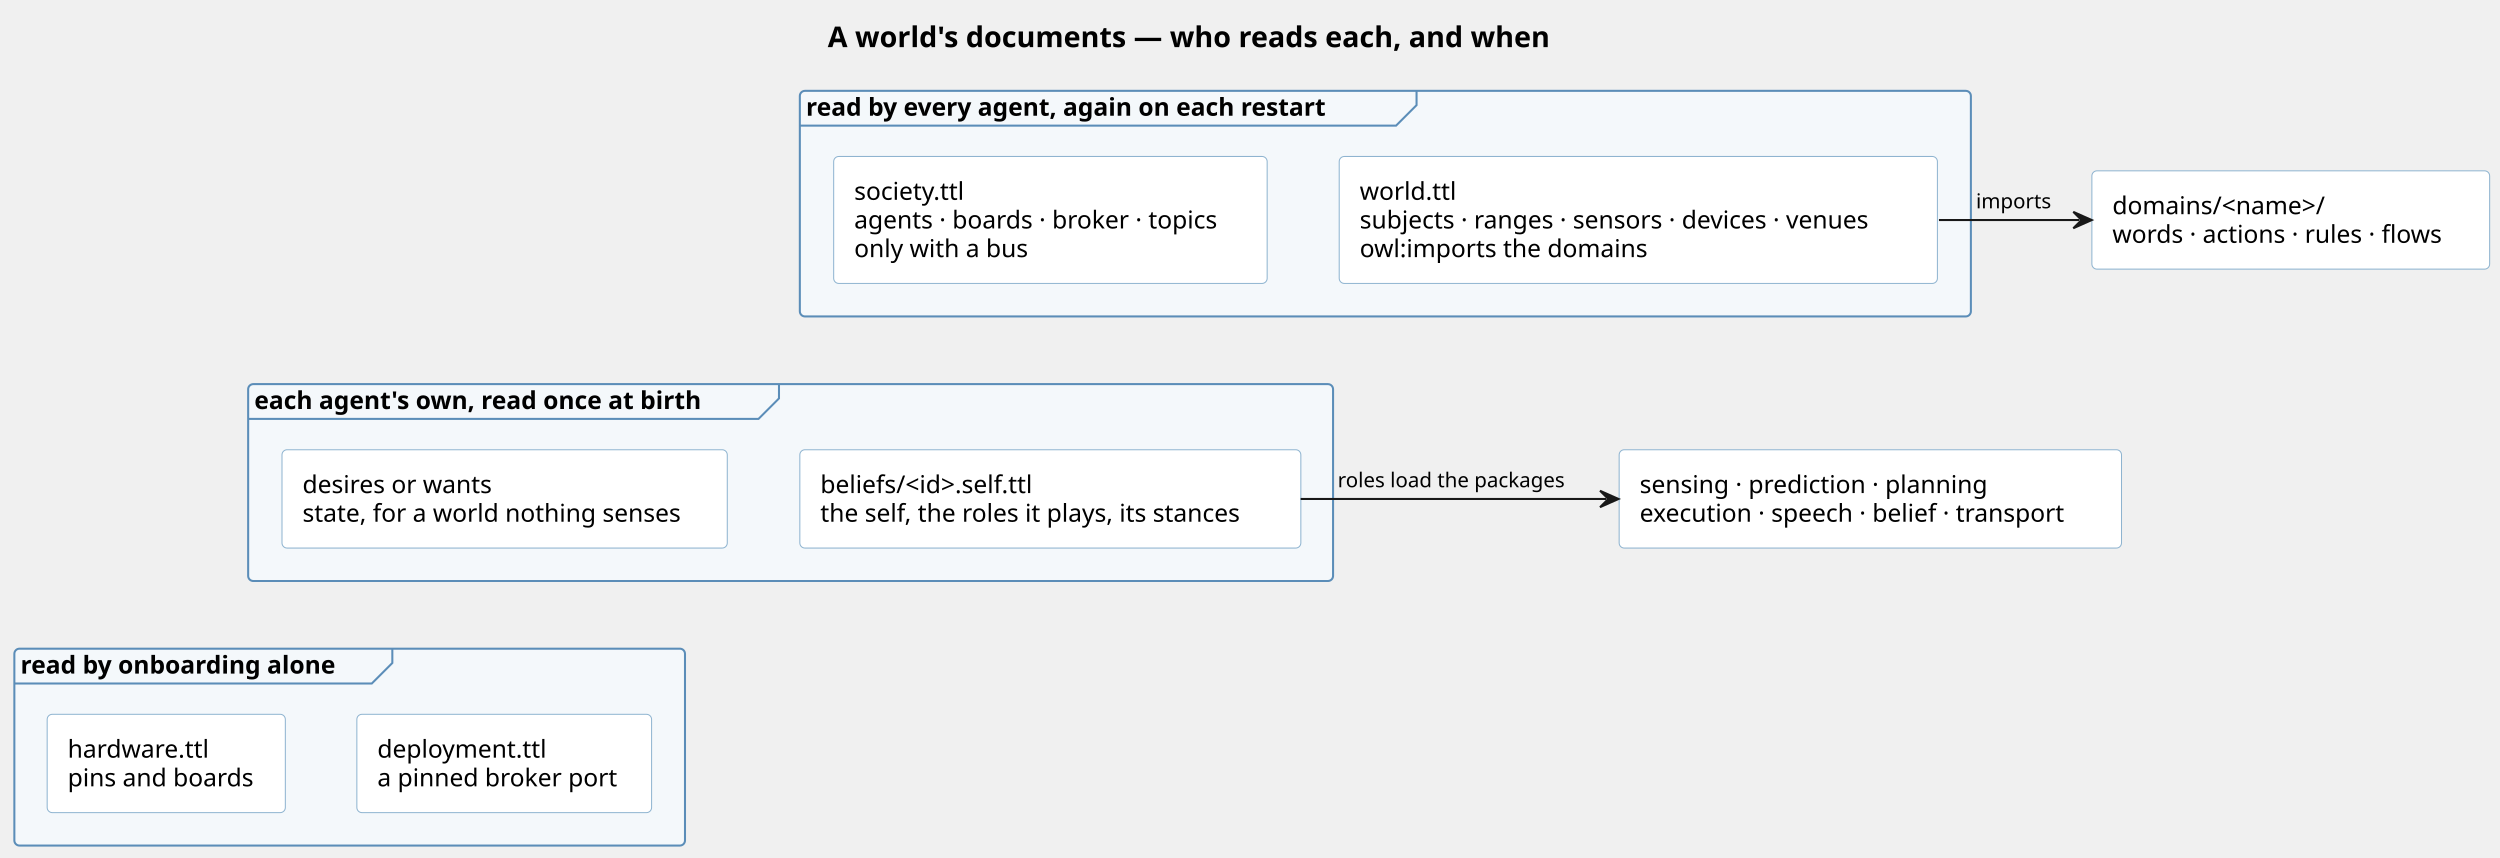
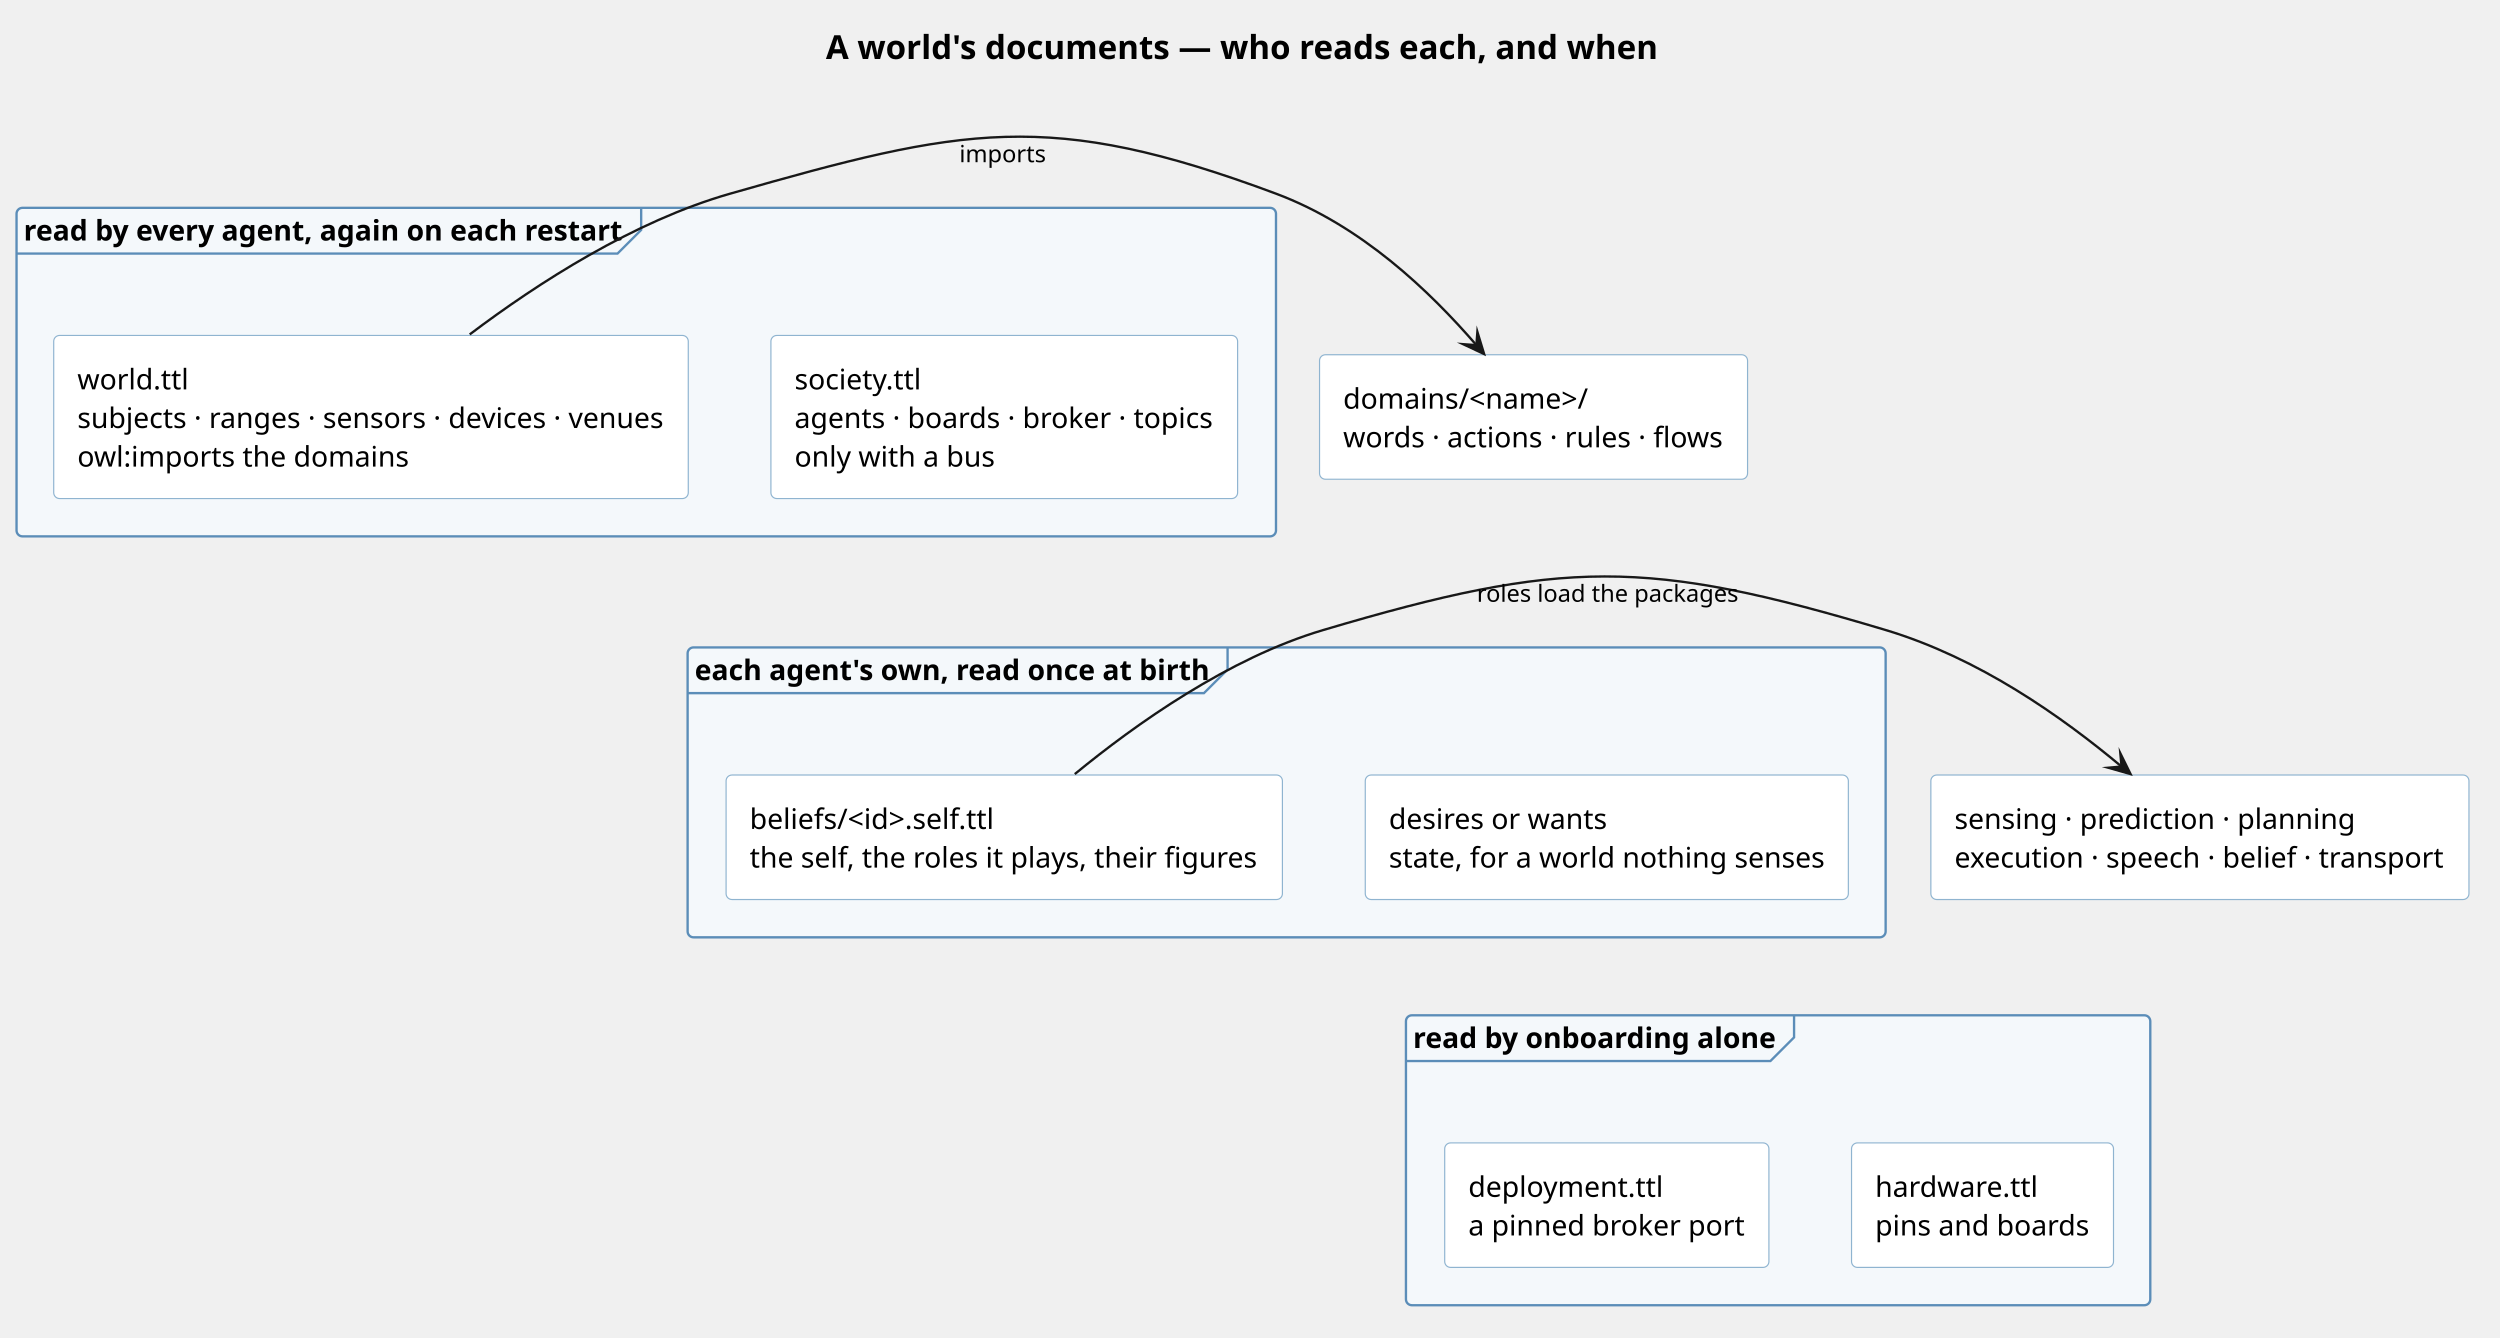
- <svg xmlns="http://www.w3.org/2000/svg" contentStyleType="text/css" data-diagram-type="DESCRIPTION" height="418px" preserveAspectRatio="none" style="width:1219px;height:418px;background:#FFFFFF;" version="1.1" viewBox="0 0 1219 418" width="1219px" zoomAndPan="magnify">
+ <svg xmlns="http://www.w3.org/2000/svg" version="1.1" data-diagram-type="DESCRIPTION" style="width:1058px;height:566px;background:#FFFFFF;" width="1058px" height="566px" viewBox="0 0 1058 566" zoomAndPan="magnify" preserveAspectRatio="none" contentStyleType="text/css">
  <defs />
-   <g>
+   <g font-family="sans-serif" lengthAdjust="spacing">
    <g class="title" data-source-line="1">
-       <text fill="#000000" font-family="sans-serif" font-size="14" font-weight="bold" lengthAdjust="spacing" textLength="398.747" x="403.603" y="22.995">A world's documents — who reads each, and when</text>
+       <text x="349.524" y="24.966" fill="#000" font-size="14" textLength="352.813" font-weight="700">A world's documents — who reads each, and when</text>
    </g>
-     <g class="cluster" data-entity="read by every agent. again on each restart" data-source-line="16" data-uid="ent0002" id="cluster_read by every agent. again on each restart">
-       <rect fill="#F4F8FB" height="110" rx="2.5" ry="2.5" style="stroke:#5B8DB8;stroke-width:1;" width="571" x="390" y="44.297" />
-       <path d="M690.713,44.297 L690.713,51.266 L680.713,61.266 L390,61.266" fill="none" style="stroke:#5B8DB8;stroke-width:1;" />
-       <text fill="#000000" font-family="sans-serif" font-size="12" font-weight="bold" lengthAdjust="spacing" textLength="290.713" x="393" y="56.435">read by every agent, again on each restart</text>
+     <g class="cluster" data-qualified-name="read by every agent. again on each restart" id="ent0001" data-source-line="16">
+       <rect x="7" y="87.958" width="533" height="139.03" fill="#F4F8FB" style="stroke:#5B8DB8;stroke-width:1;" rx="2.5" ry="2.5" />
+       <path d="M271.342,87.958 L271.342,97.302 L261.342,107.302 L7,107.302" style="stroke:#5B8DB8;stroke-width:1;" fill="none" />
+       <text x="10" y="101.786" fill="#000" font-size="12" textLength="254.342" font-weight="700">read by every agent, again on each restart</text>
    </g>
-     <g class="cluster" data-entity="each agent.s own. read once at birth" data-source-line="20" data-uid="ent0005" id="cluster_each agent.s own. read once at birth">
-       <rect fill="#F4F8FB" height="96" rx="2.5" ry="2.5" style="stroke:#5B8DB8;stroke-width:1;" width="529" x="121" y="187.297" />
-       <path d="M379.83,187.297 L379.83,194.266 L369.83,204.266 L121,204.266" fill="none" style="stroke:#5B8DB8;stroke-width:1;" />
-       <text fill="#000000" font-family="sans-serif" font-size="12" font-weight="bold" lengthAdjust="spacing" textLength="248.83" x="124" y="199.435">each agent's own, read once at birth</text>
+     <g class="cluster" data-qualified-name="each agent.s own. read once at birth" id="ent0004" data-source-line="20">
+       <rect x="291" y="273.988" width="507" height="122.69" fill="#F4F8FB" style="stroke:#5B8DB8;stroke-width:1;" rx="2.5" ry="2.5" />
+       <path d="M519.51,273.988 L519.51,283.332 L509.51,293.332 L291,293.332" style="stroke:#5B8DB8;stroke-width:1;" fill="none" />
+       <text x="294" y="287.816" fill="#000" font-size="12" textLength="218.51" font-weight="700">each agent's own, read once at birth</text>
    </g>
-     <g class="cluster" data-entity="read by onboarding alone" data-source-line="24" data-uid="ent0008" id="cluster_read by onboarding alone">
-       <rect fill="#F4F8FB" height="96" rx="2.5" ry="2.5" style="stroke:#5B8DB8;stroke-width:1;" width="327" x="7" y="316.297" />
-       <path d="M191.299,316.297 L191.299,323.266 L181.299,333.266 L7,333.266" fill="none" style="stroke:#5B8DB8;stroke-width:1;" />
-       <text fill="#000000" font-family="sans-serif" font-size="12" font-weight="bold" lengthAdjust="spacing" textLength="174.299" x="10" y="328.435">read by onboarding alone</text>
+     <g class="cluster" data-qualified-name="read by onboarding alone" id="ent0007" data-source-line="24">
+       <rect x="595" y="429.678" width="315" height="122.69" fill="#F4F8FB" style="stroke:#5B8DB8;stroke-width:1;" rx="2.5" ry="2.5" />
+       <path d="M759.249,429.678 L759.249,439.022 L749.249,449.022 L595,449.022" style="stroke:#5B8DB8;stroke-width:1;" fill="none" />
+       <text x="598" y="443.506" fill="#000" font-size="12" textLength="154.249" font-weight="700">read by onboarding alone</text>
    </g>
-     <g class="entity" data-entity="W" data-source-line="17" data-uid="ent0003" id="entity_W">
-       <rect fill="#FFFFFF" height="61.906" rx="2.5" ry="2.5" style="stroke:#8FB4D0;stroke-width:0.5;" width="291.682" x="653" y="76.297" />
-       <text fill="#000000" font-family="sans-serif" font-size="12" lengthAdjust="spacing" textLength="49.6" x="663" y="97.436">world.ttl</text>
-       <text fill="#000000" font-family="sans-serif" font-size="12" lengthAdjust="spacing" textLength="271.682" x="663" y="111.404">subjects · ranges · sensors · devices · venues</text>
-       <text fill="#000000" font-family="sans-serif" font-size="12" lengthAdjust="spacing" textLength="148.922" x="663" y="125.373">owl:imports the domains</text>
+     <g class="entity" data-qualified-name="read by every agent. again on each restart.W" id="ent0002" data-source-line="17">
+       <rect x="22.73" y="141.958" width="268.546" height="69.032" fill="#FFF" style="stroke:#8FB4D0;stroke-width:0.5;" rx="2.5" ry="2.5" />
+       <text x="32.73" y="164.786" fill="#000" font-size="12" textLength="47.1">world.ttl</text>
+       <text x="32.73" y="181.13" fill="#000" font-size="12" textLength="248.546">subjects · ranges · sensors · devices · venues</text>
+       <text x="32.73" y="197.474" fill="#000" font-size="12" textLength="140.605">owl:imports the domains</text>
    </g>
-     <g class="entity" data-entity="S" data-source-line="18" data-uid="ent0004" id="entity_S">
-       <rect fill="#FFFFFF" height="61.906" rx="2.5" ry="2.5" style="stroke:#8FB4D0;stroke-width:0.5;" width="211.367" x="406.5" y="76.297" />
-       <text fill="#000000" font-family="sans-serif" font-size="12" lengthAdjust="spacing" textLength="59.273" x="416.5" y="97.436">society.ttl</text>
-       <text fill="#000000" font-family="sans-serif" font-size="12" lengthAdjust="spacing" textLength="191.367" x="416.5" y="111.404">agents · boards · broker · topics</text>
-       <text fill="#000000" font-family="sans-serif" font-size="12" lengthAdjust="spacing" textLength="91.113" x="416.5" y="125.373">only with a bus</text>
+     <g class="entity" data-qualified-name="read by every agent. again on each restart.S" id="ent0003" data-source-line="18">
+       <rect x="326.25" y="141.958" width="197.505" height="69.032" fill="#FFF" style="stroke:#8FB4D0;stroke-width:0.5;" rx="2.5" ry="2.5" />
+       <text x="336.25" y="164.786" fill="#000" font-size="12" textLength="54.06">society.ttl</text>
+       <text x="336.25" y="181.13" fill="#000" font-size="12" textLength="177.505">agents · boards · broker · topics</text>
+       <text x="336.25" y="197.474" fill="#000" font-size="12" textLength="84.805">only with a bus</text>
    </g>
-     <g class="entity" data-entity="SELF" data-source-line="21" data-uid="ent0006" id="entity_SELF">
-       <rect fill="#FFFFFF" height="47.938" rx="2.5" ry="2.5" style="stroke:#8FB4D0;stroke-width:0.5;" width="244.291" x="390" y="219.297" />
-       <text fill="#000000" font-family="sans-serif" font-size="12" lengthAdjust="spacing" textLength="116.197" x="400" y="240.435">beliefs/&lt;id&gt;.self.ttl</text>
-       <text fill="#000000" font-family="sans-serif" font-size="12" lengthAdjust="spacing" textLength="224.291" x="400" y="254.404">the self, the roles it plays, its stances</text>
+     <g class="entity" data-qualified-name="each agent.s own. read once at birth.SELF" id="ent0005" data-source-line="21">
+       <rect x="307.28" y="327.988" width="235.438" height="52.688" fill="#FFF" style="stroke:#8FB4D0;stroke-width:0.5;" rx="2.5" ry="2.5" />
+       <text x="317.28" y="350.816" fill="#000" font-size="12" textLength="103.585">beliefs/&lt;id&gt;.self.ttl</text>
+       <text x="317.28" y="367.16" fill="#000" font-size="12" textLength="215.438">the self, the roles it plays, their figures</text>
    </g>
-     <g class="entity" data-entity="DES" data-source-line="22" data-uid="ent0007" id="entity_DES">
-       <rect fill="#FFFFFF" height="47.938" rx="2.5" ry="2.5" style="stroke:#8FB4D0;stroke-width:0.5;" width="217.121" x="137.5" y="219.297" />
-       <text fill="#000000" font-family="sans-serif" font-size="12" lengthAdjust="spacing" textLength="98.789" x="147.5" y="240.435">desires or wants</text>
-       <text fill="#000000" font-family="sans-serif" font-size="12" lengthAdjust="spacing" textLength="197.121" x="147.5" y="254.404">state, for a world nothing senses</text>
+     <g class="entity" data-qualified-name="each agent.s own. read once at birth.DES" id="ent0006" data-source-line="22">
+       <rect x="577.78" y="327.988" width="204.441" height="52.688" fill="#FFF" style="stroke:#8FB4D0;stroke-width:0.5;" rx="2.5" ry="2.5" />
+       <text x="587.78" y="350.816" fill="#000" font-size="12" textLength="92.581">desires or wants</text>
+       <text x="587.78" y="367.16" fill="#000" font-size="12" textLength="184.441">state, for a world nothing senses</text>
    </g>
-     <g class="entity" data-entity="DEP" data-source-line="25" data-uid="ent0009" id="entity_DEP">
-       <rect fill="#FFFFFF" height="47.938" rx="2.5" ry="2.5" style="stroke:#8FB4D0;stroke-width:0.5;" width="143.715" x="174" y="348.297" />
-       <text fill="#000000" font-family="sans-serif" font-size="12" lengthAdjust="spacing" textLength="88.336" x="184" y="369.435">deployment.ttl</text>
-       <text fill="#000000" font-family="sans-serif" font-size="12" lengthAdjust="spacing" textLength="123.715" x="184" y="383.404">a pinned broker port</text>
+     <g class="entity" data-qualified-name="read by onboarding alone.DEP" id="ent0008" data-source-line="25">
+       <rect x="611.4" y="483.678" width="137.205" height="52.688" fill="#FFF" style="stroke:#8FB4D0;stroke-width:0.5;" rx="2.5" ry="2.5" />
+       <text x="621.4" y="506.506" fill="#000" font-size="12" textLength="82.717">deployment.ttl</text>
+       <text x="621.4" y="522.85" fill="#000" font-size="12" textLength="117.205">a pinned broker port</text>
    </g>
-     <g class="entity" data-entity="HW" data-source-line="26" data-uid="ent0010" id="entity_HW">
-       <rect fill="#FFFFFF" height="47.938" rx="2.5" ry="2.5" style="stroke:#8FB4D0;stroke-width:0.5;" width="116.129" x="23" y="348.297" />
-       <text fill="#000000" font-family="sans-serif" font-size="12" lengthAdjust="spacing" textLength="73.553" x="33" y="369.435">hardware.ttl</text>
-       <text fill="#000000" font-family="sans-serif" font-size="12" lengthAdjust="spacing" textLength="96.129" x="33" y="383.404">pins and boards</text>
+     <g class="entity" data-qualified-name="read by onboarding alone.HW" id="ent0009" data-source-line="26">
+       <rect x="783.57" y="483.678" width="110.865" height="52.688" fill="#FFF" style="stroke:#8FB4D0;stroke-width:0.5;" rx="2.5" ry="2.5" />
+       <text x="793.57" y="506.506" fill="#000" font-size="12" textLength="69.348">hardware.ttl</text>
+       <text x="793.57" y="522.85" fill="#000" font-size="12" textLength="90.865">pins and boards</text>
    </g>
-     <g class="entity" data-entity="DOM" data-source-line="28" data-uid="ent0011" id="entity_DOM">
-       <rect fill="#FFFFFF" height="47.938" rx="2.5" ry="2.5" style="stroke:#8FB4D0;stroke-width:0.5;" width="193.953" x="1020" y="83.297" />
-       <text fill="#000000" font-family="sans-serif" font-size="12" lengthAdjust="spacing" textLength="113.42" x="1030" y="104.436">domains/&lt;name&gt;/</text>
-       <text fill="#000000" font-family="sans-serif" font-size="12" lengthAdjust="spacing" textLength="173.953" x="1030" y="118.404">words · actions · rules · flows</text>
+     <g class="entity" data-qualified-name="DOM" id="ent0010" data-source-line="28">
+       <rect x="558.43" y="150.128" width="181.137" height="52.688" fill="#FFF" style="stroke:#8FB4D0;stroke-width:0.5;" rx="2.5" ry="2.5" />
+       <text x="568.43" y="172.956" fill="#000" font-size="12" textLength="103.645">domains/&lt;name&gt;/</text>
+       <text x="568.43" y="189.3" fill="#000" font-size="12" textLength="161.137">words · actions · rules · flows</text>
    </g>
-     <g class="entity" data-entity="PK" data-source-line="29" data-uid="ent0012" id="entity_PK">
-       <rect fill="#FFFFFF" height="47.938" rx="2.5" ry="2.5" style="stroke:#8FB4D0;stroke-width:0.5;" width="244.947" x="789.5" y="219.297" />
-       <text fill="#000000" font-family="sans-serif" font-size="12" lengthAdjust="spacing" textLength="181.477" x="799.5" y="240.435">sensing · prediction · planning</text>
-       <text fill="#000000" font-family="sans-serif" font-size="12" lengthAdjust="spacing" textLength="224.947" x="799.5" y="254.404">execution · speech · belief · transport</text>
+     <g class="entity" data-qualified-name="PK" id="ent0011" data-source-line="29">
+       <rect x="817.14" y="327.988" width="227.721" height="52.688" fill="#FFF" style="stroke:#8FB4D0;stroke-width:0.5;" rx="2.5" ry="2.5" />
+       <text x="827.14" y="350.816" fill="#000" font-size="12" textLength="169.861">sensing · prediction · planning</text>
+       <text x="827.14" y="367.16" fill="#000" font-size="12" textLength="207.721">execution · speech · belief · transport</text>
    </g>
-     <g class="link" data-entity-1="W" data-entity-2="DOM" data-source-line="31" data-uid="lnk13" id="link_W_DOM">
-       <path d="M945.43,107.297 C970.7,107.297 990.39,107.297 1013.94,107.297" fill="none" id="W-to-DOM" style="stroke:#181818;stroke-width:1;" />
-       <polygon fill="#181818" points="1019.94,107.297,1010.94,103.297,1014.94,107.297,1010.94,111.297,1019.94,107.297" style="stroke:#181818;stroke-width:1;" />
-       <text fill="#000000" font-family="sans-serif" font-size="10" lengthAdjust="spacing" textLength="38.227" x="963.5" y="101.579">imports</text>
+     <g class="link" data-entity-1="ent0002" data-entity-2="ent0010" id="lnk12" data-source-line="31" data-link-type="dependency">
+       <path d="M198.78,141.528 C227.71,119.708 268.21,93.608 309,81.958 C407.72,53.768 443.81,46.068 540,81.958 C576.14,95.448 604.967,123.128 624.817,146.058" style="stroke:#181818;stroke-width:1;" fill="none" id="W-to-DOM" />
+       <polygon points="628.09,149.838,625.224,140.415,624.817,146.058,619.175,145.651,628.09,149.838" fill="#181818" style="stroke:#181818;stroke-width:1;stroke-linejoin:miter;stroke-miterlimit:10;" />
+       <text x="406" y="68.648" fill="#000" font-size="10" textLength="36.66">imports</text>
    </g>
-     <g class="link" data-entity-1="SELF" data-entity-2="PK" data-source-line="32" data-uid="lnk14" id="link_SELF_PK">
-       <path d="M634.19,243.297 C683.35,243.297 733.95,243.297 783.18,243.297" fill="none" id="SELF-to-PK" style="stroke:#181818;stroke-width:1;" />
-       <polygon fill="#181818" points="789.18,243.297,780.18,239.297,784.18,243.297,780.18,247.297,789.18,243.297" style="stroke:#181818;stroke-width:1;" />
-       <text fill="#000000" font-family="sans-serif" font-size="10" lengthAdjust="spacing" textLength="119.292" x="652.25" y="237.579">roles load the packages</text>
+     <g class="link" data-entity-1="ent0005" data-entity-2="ent0011" id="lnk13" data-source-line="32" data-link-type="dependency">
+       <path d="M454.85,327.588 C480.63,306.418 519.94,278.508 560,266.628 C661.42,236.578 696.68,236.238 798,266.628 C837.61,278.518 872.472,303.223 897.822,324.393" style="stroke:#181818;stroke-width:1;" fill="none" id="SELF-to-PK" />
+       <polygon points="901.66,327.598,897.316,318.759,897.822,324.393,892.188,324.899,901.66,327.598" fill="#181818" style="stroke:#181818;stroke-width:1;stroke-linejoin:miter;stroke-miterlimit:10;" />
+       <text x="625" y="254.678" fill="#000" font-size="10" textLength="110.9">roles load the packages</text>
    </g>
  </g>
</svg>
